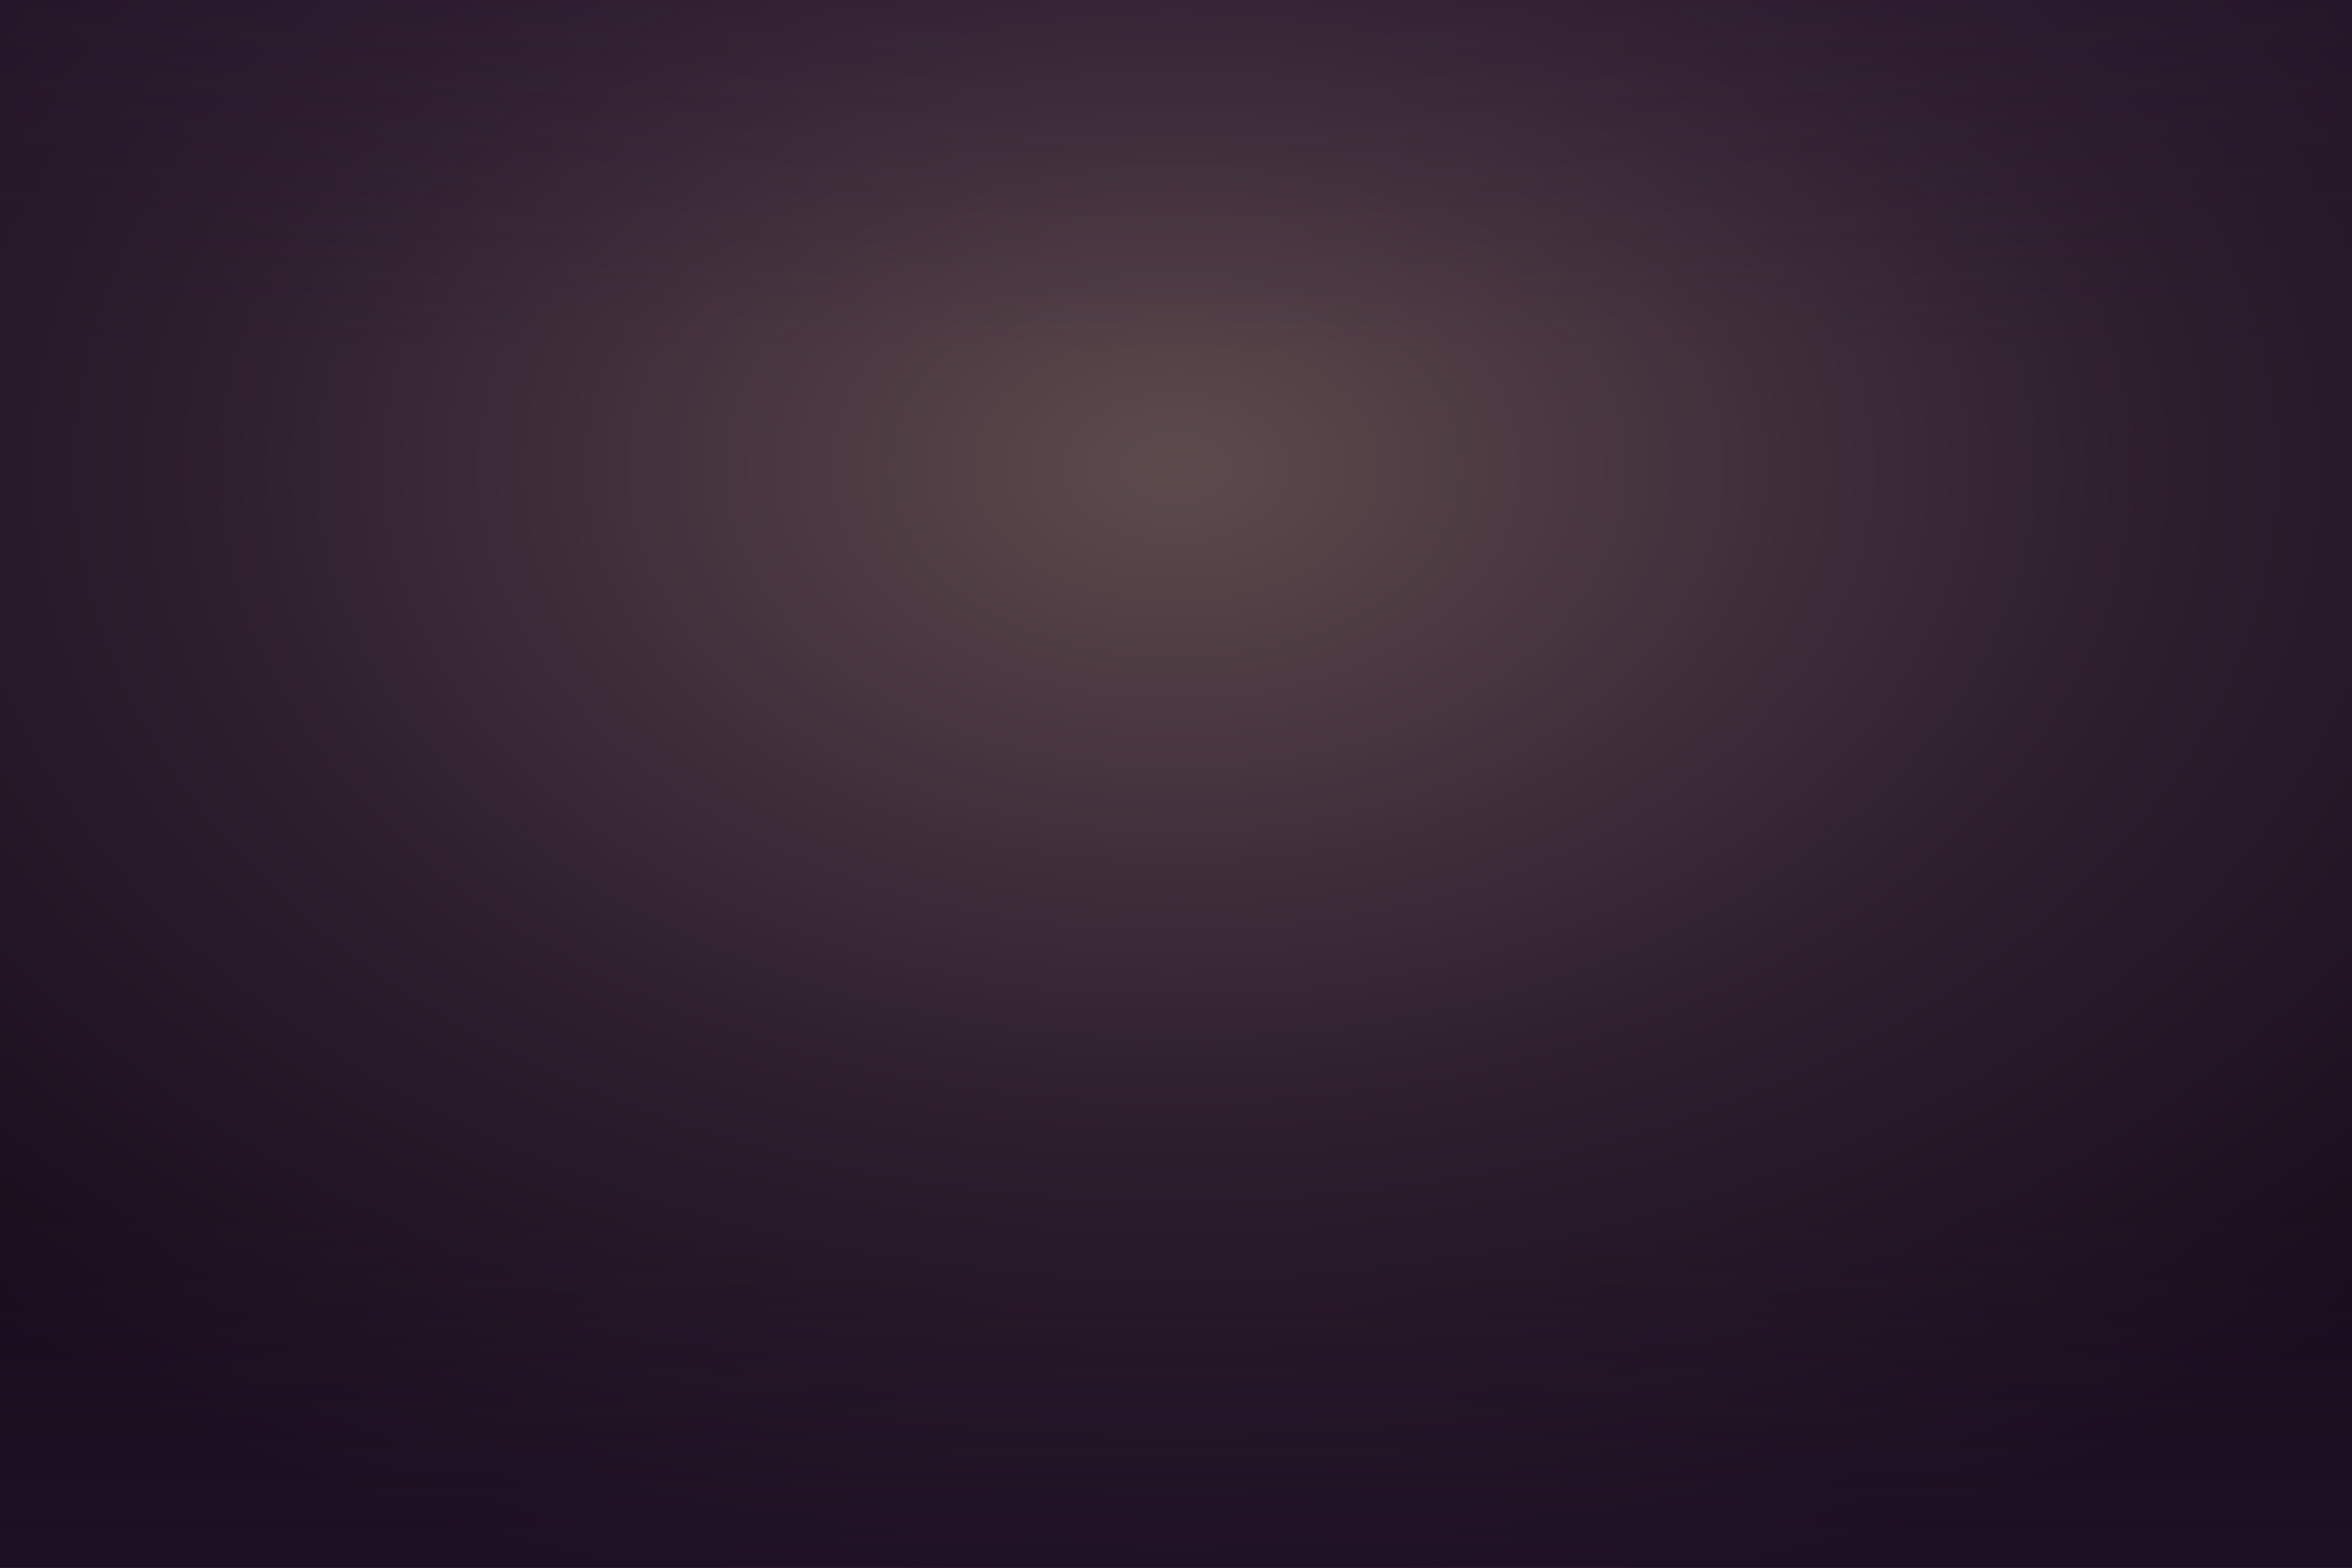
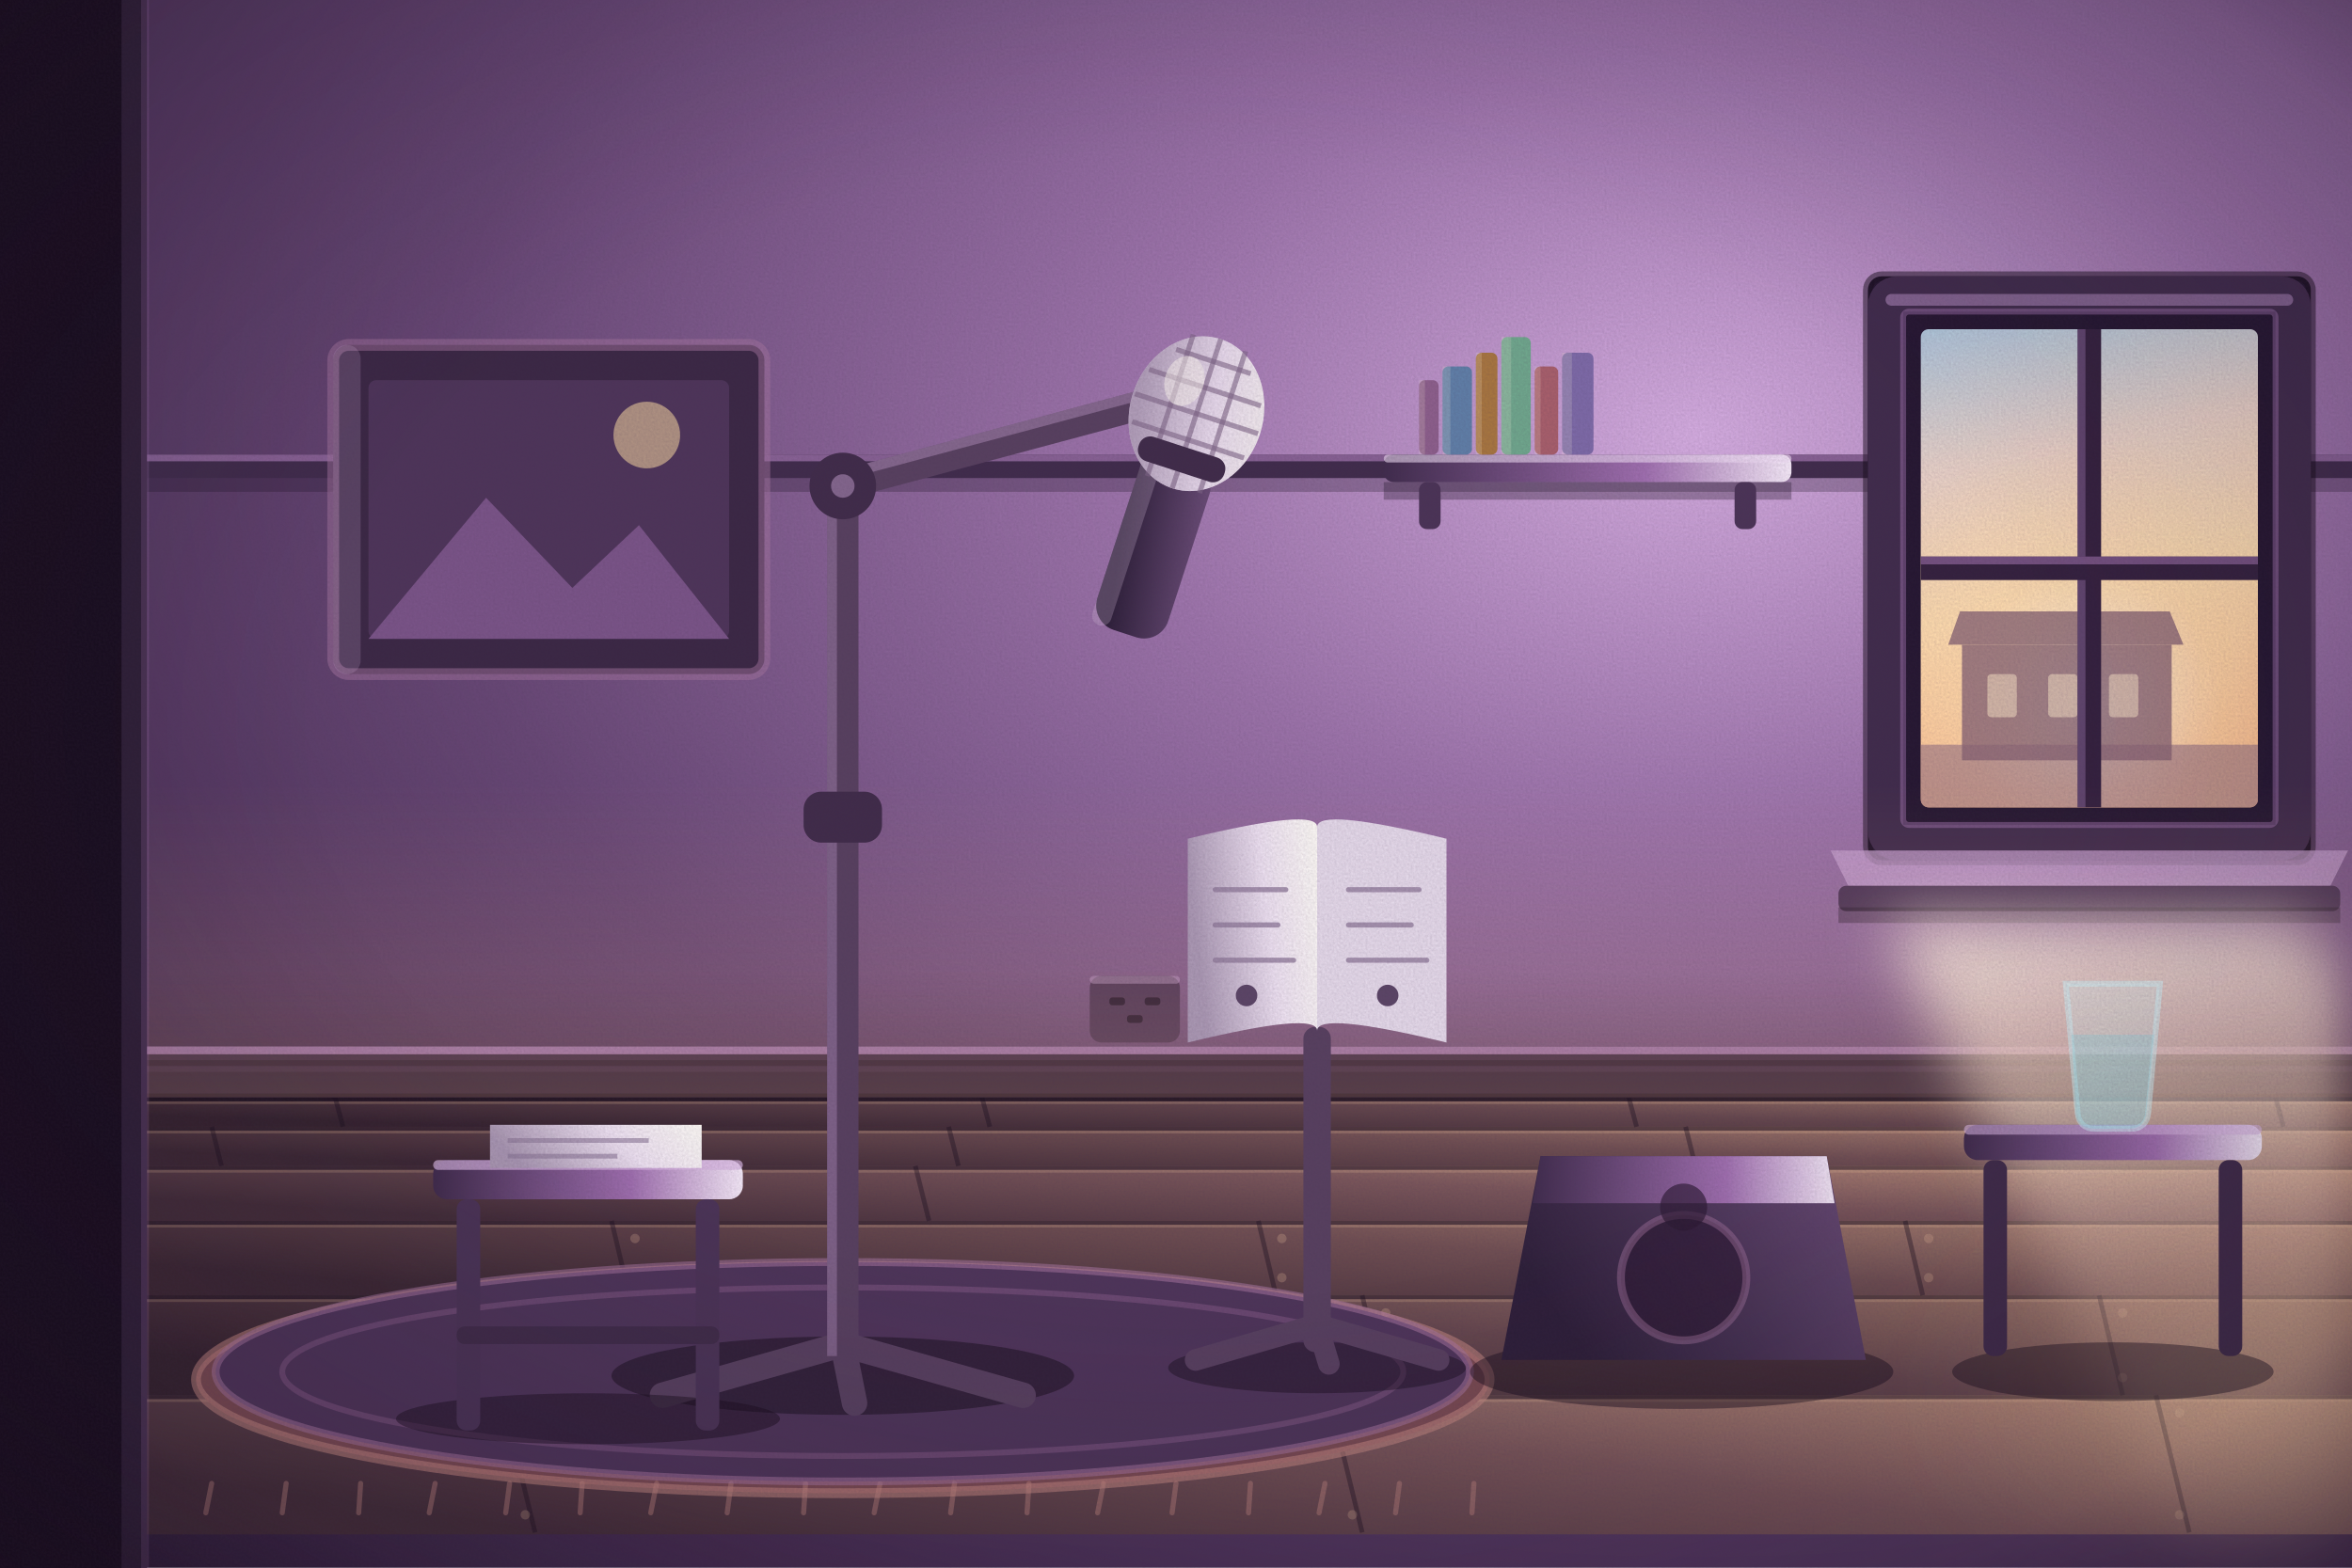
- <svg xmlns="http://www.w3.org/2000/svg" viewBox="0 0 1200 800" role="img" aria-label="A drawing of an open songbook on a stand, silhouetted against a tall window">
+ <svg xmlns="http://www.w3.org/2000/svg" viewBox="0 0 1200 800" role="img" aria-label="A drawing of a microphone on a boom stand in a music room, a music stand and a stool beside it and late afternoon light through the window">
  <defs>
-     <filter id="far" x="-16%" y="-16%" width="132%" height="132%" color-interpolation-filters="sRGB">
-       <feGaussianBlur stdDeviation="13" />
+     <radialGradient id="room" cx="0.72" cy="0.28" r="1.02">
+       <stop offset="0" stop-color="#d6aee2" />
+       <stop offset="0.24" stop-color="#9d74ab" />
+       <stop offset="0.52" stop-color="#674775" />
+       <stop offset="0.8" stop-color="#432b4f" />
+       <stop offset="1" stop-color="#2a1a34" />
+     </radialGradient>
+     <linearGradient id="wallFoot" x1="0" y1="0" x2="0" y2="1">
+       <stop offset="0" stop-color="#140a19" stop-opacity="0" />
+       <stop offset="1" stop-color="#140a19" stop-opacity="0.24" />
+     </linearGradient>
+     <linearGradient id="bdA" x1="1" y1="0" x2="0" y2="0.4">
+       <stop offset="0" stop-color="#b98d78" />
+       <stop offset="0.45" stop-color="#704f52" />
+       <stop offset="1" stop-color="#3b2733" />
+     </linearGradient>
+     <linearGradient id="bdB" x1="1" y1="0" x2="0" y2="0.4">
+       <stop offset="0" stop-color="#a87f6d" />
+       <stop offset="0.45" stop-color="#65474d" />
+       <stop offset="1" stop-color="#34222e" />
+     </linearGradient>
+     <linearGradient id="bdC" x1="1" y1="0" x2="0" y2="0.4">
+       <stop offset="0" stop-color="#c79a80" />
+       <stop offset="0.45" stop-color="#7a565a" />
+       <stop offset="1" stop-color="#422c38" />
+     </linearGradient>
+     <linearGradient id="sky" x1="0" y1="0" x2="0.15" y2="1">
+       <stop offset="0" stop-color="#a9c6de" />
+       <stop offset="0.3" stop-color="#e8cfc6" />
+       <stop offset="0.62" stop-color="#ffd9a8" />
+       <stop offset="1" stop-color="#ffb07a" />
+     </linearGradient>
+     <radialGradient id="sun" cx="0.5" cy="0.5" r="0.5">
+       <stop offset="0" stop-color="#fff9ec" stop-opacity="0.95" />
+       <stop offset="0.5" stop-color="#ffd9a8" stop-opacity="0.5" />
+       <stop offset="1" stop-color="#ffd9a8" stop-opacity="0" />
+     </radialGradient>
+     <linearGradient id="beam" x1="0.35" y1="0" x2="0.6" y2="1">
+       <stop offset="0" stop-color="#fff5e6" stop-opacity="0.8" />
+       <stop offset="0.5" stop-color="#ffd6bf" stop-opacity="0.3" />
+       <stop offset="1" stop-color="#ffd6bf" stop-opacity="0" />
+     </linearGradient>
+     <radialGradient id="spill" cx="0.5" cy="0.5" r="0.5">
+       <stop offset="0" stop-color="#ffdcae" stop-opacity="0.62" />
+       <stop offset="0.6" stop-color="#ffcfa0" stop-opacity="0.22" />
+       <stop offset="1" stop-color="#ffcfa0" stop-opacity="0" />
+     </radialGradient>
+     <linearGradient id="bounce" x1="0" y1="1" x2="0" y2="0">
+       <stop offset="0" stop-color="#ffbe8e" stop-opacity="0.2" />
+       <stop offset="1" stop-color="#ffbe8e" stop-opacity="0" />
+     </linearGradient>
+     <linearGradient id="litTop" x1="1" y1="0" x2="0" y2="0">
+       <stop offset="0" stop-color="#f7ecfa" />
+       <stop offset="0.36" stop-color="#a06fb0" />
+       <stop offset="1" stop-color="#3f2b4c" />
+     </linearGradient>
+     <linearGradient id="dark" x1="1" y1="0" x2="0" y2="0.4">
+       <stop offset="0" stop-color="#6b4d78" />
+       <stop offset="1" stop-color="#2c1e38" />
+     </linearGradient>
+     <linearGradient id="pale" x1="1" y1="0" x2="0" y2="0.2">
+       <stop offset="0" stop-color="#fffdf7" />
+       <stop offset="0.45" stop-color="#eee2f2" />
+       <stop offset="1" stop-color="#ab99b4" />
+     </linearGradient>
+     <radialGradient id="corner" cx="0.5" cy="0.46" r="0.78">
+       <stop offset="0.46" stop-color="#140a19" stop-opacity="0" />
+       <stop offset="0.8" stop-color="#140a19" stop-opacity="0.18" />
+       <stop offset="1" stop-color="#140a19" stop-opacity="0.56" />
+     </radialGradient>
+     <filter id="soft" x="-25%" y="-25%" width="150%" height="150%">
+       <feGaussianBlur stdDeviation="15" />
    </filter>
-     <filter id="near" x="-16%" y="-16%" width="132%" height="132%" color-interpolation-filters="sRGB">
-       <feGaussianBlur stdDeviation="3.4" />
+     <filter id="soft2" x="-30%" y="-30%" width="160%" height="160%">
+       <feGaussianBlur stdDeviation="34" />
    </filter>
-     <filter id="soft" x="-20%" y="-20%" width="140%" height="140%" color-interpolation-filters="sRGB">
-       <feGaussianBlur stdDeviation="9" />
+     <filter id="grain" x="0" y="0" width="100%" height="100%">
+       <feTurbulence type="fractalNoise" baseFrequency="0.82" numOctaves="3" seed="23" result="n" />
+       <feColorMatrix in="n" type="matrix" result="g" values="0 0 0 0 0.06  0 0 0 0 0.03  0 0 0 0 0.08  0.5 0.3 0.2 0 -0.2" />
    </filter>
-     <linearGradient id="wall" x1="0" y1="0" x2="0.3" y2="1">
-       <stop offset="0" stop-color="#35223f" />
-       <stop offset="0.6" stop-color="#2d1c37" />
-       <stop offset="1" stop-color="#2b1933" />
-     </linearGradient>
-     <linearGradient id="ground" x1="0" y1="0" x2="0" y2="1">
-       <stop offset="0" stop-color="#241429" />
-       <stop offset="1" stop-color="#2b1933" />
-     </linearGradient>
-     <linearGradient id="glass" x1="0" y1="0" x2="0.25" y2="1">
-       <stop offset="0" stop-color="#d5fbff" stop-opacity="0.5" />
-       <stop offset="1" stop-color="#ff98ae" stop-opacity="0.16" />
-     </linearGradient>
-     <linearGradient id="shaft" x1="0.5" y1="0" x2="0.5" y2="1">
-       <stop offset="0" stop-color="#ffe9cf" stop-opacity="0.2" />
-       <stop offset="0.55" stop-color="#ffdcc0" stop-opacity="0.05" />
-       <stop offset="1" stop-color="#ffdcc0" stop-opacity="0" />
-     </linearGradient>
-     <radialGradient id="bloom" cx="0.5" cy="0.5" r="0.5">
-       <stop offset="0" stop-color="#fff0dc" stop-opacity="0.26" />
-       <stop offset="0.55" stop-color="#ffd6bf" stop-opacity="0.09" />
-       <stop offset="1" stop-color="#ffd6bf" stop-opacity="0" />
-     </radialGradient>
-     <radialGradient id="warm" cx="0.5" cy="0.3" r="0.74">
-       <stop offset="0" stop-color="#ffdcb8" stop-opacity="0.3" />
-       <stop offset="0.55" stop-color="#ffc8d4" stop-opacity="0.1" />
-       <stop offset="1" stop-color="#ffc8d4" stop-opacity="0" />
-     </radialGradient>
-     <radialGradient id="focusglow" cx="0.5" cy="0.5" r="0.5">
-       <stop offset="0" stop-color="#ffd9c4" stop-opacity="0.5" />
-       <stop offset="1" stop-color="#ffd9c4" stop-opacity="0" />
-     </radialGradient>
-     <linearGradient id="settletop" x1="0" y1="0" x2="0" y2="1">
-       <stop offset="0" stop-color="#2b1933" stop-opacity="0.3" />
-       <stop offset="1" stop-color="#2b1933" stop-opacity="0" />
-     </linearGradient>
-     <linearGradient id="settlebottom" x1="0" y1="0" x2="0" y2="1">
-       <stop offset="0" stop-color="#2b1933" stop-opacity="0" />
-       <stop offset="1" stop-color="#2b1933" stop-opacity="0.34" />
-     </linearGradient>
  </defs>
  <style>
-     /* The same clock the three big rooms run, so a slice and a band read as
-        one building. */
-     .night { animation: night 9s ease-in-out infinite alternate; }
-     .warm { animation: warm 9s ease-in-out infinite alternate; }
-     .sun { animation: sun 9s ease-in-out infinite alternate; }
-     .beam { filter: blur(15px); animation: sun 9s ease-in-out infinite alternate, drift 31s ease-in-out infinite alternate; }
-     .bloom { filter: blur(11px); }
-     /* One object comes into focus, on the 6s beat the front desk bell set. */
-     .subject { filter: blur(3.4px); animation: subjectfocus 6s ease-in-out infinite; }
-     .subject-body { transform-box: fill-box; transform-origin: 50% 100%; animation: sway 6s ease-in-out infinite; }
-     .subject-glow { transform-box: fill-box; transform-origin: center; opacity: 0; animation: subjectglow 6s ease-in-out infinite; }
-     @keyframes night { from { opacity: 0.5; } to { opacity: 0.04; } }
-     @keyframes warm { from { opacity: 0; } to { opacity: 0.7; } }
-     @keyframes sun { from { opacity: 0.14; } to { opacity: 0.74; } }
-     @keyframes drift { from { transform: translateX(-16px); } to { transform: translateX(20px); } }
-     @keyframes subjectfocus {
-       0%, 44% { filter: blur(3.4px); } 56%, 76% { filter: blur(0px); } 92%, 100% { filter: blur(3.4px); }
-     }
-     @keyframes subjectglow {
-       0%, 46% { opacity: 0; transform: scale(0.76); } 58% { opacity: 1; transform: scale(1.1); }
-       84%, 100% { opacity: 0; transform: scale(0.76); }
-     }
-     @keyframes lift {
-       0%, 48% { transform: translateY(0) scale(1); } 60% { transform: translateY(-10px) scale(1.02); }
-       76% { transform: translateY(-4px) scale(1.008); } 90%, 100% { transform: translateY(0) scale(1); }
-     }
-     @keyframes sway {
-       0%, 48% { transform: rotate(0deg); } 60% { transform: rotate(-2.2deg); }
-       74% { transform: rotate(1.4deg); } 88%, 100% { transform: rotate(0deg); }
-     }
-     @keyframes crash {
-       0%, 46% { transform: translateY(0); } 56% { transform: translateY(16px); }
-       64% { transform: translateY(9px); } 72% { transform: translateY(14px); }
-       86%, 100% { transform: translateY(0); }
-     }
-     @keyframes breathe {
-       0%, 48% { transform: scale(1); } 60% { transform: scale(1.035); }
-       78% { transform: scale(1.012); } 92%, 100% { transform: scale(1); }
-     }
+     /* ------------------------------------------------------------------ *
+      * THE ROOM BREATHES. Owner, 25 September: ten times the animation.
+      * The rule every one of these obeys: position lives on an OUTER group,
+      * motion on an INNER one, because a CSS transform REPLACES the transform
+      * attribute rather than composing with it. Transform and opacity only,
+      * so the whole thing composites on the GPU and costs a town page nothing.
+      * ------------------------------------------------------------------ */
+ 
+     /* the light. A cloud crosses the sun once every half minute and the whole
+        room goes quiet with it, which is the single biggest thing in here. */
+     .cloud { animation: cloud 34s ease-in-out infinite; }
+     .glow { animation: glow 9s ease-in-out infinite alternate; }
+     .beamdrift { animation: beamdrift 29s ease-in-out infinite alternate; transform-box: fill-box; }
+     .shimmer { animation: shimmer 13s ease-in-out infinite alternate; }
+     .warmth { animation: warmth 34s ease-in-out infinite; }
+ 
+     /* dust. Twelve specks, each on its own clock, drifting as well as falling. */
+     .mote { transform-box: fill-box; opacity: 0; animation: mote 16s linear infinite; }
+     .mote-2 { animation-delay: -1.3s }  .mote-3 { animation-delay: -2.6s }
+     .mote-4 { animation-delay: -4s }    .mote-5 { animation-delay: -5.3s }
+     .mote-6 { animation-delay: -6.6s }  .mote-7 { animation-delay: -8s }
+     .mote-8 { animation-delay: -9.3s }  .mote-9 { animation-delay: -10.6s }
+     .mote-10 { animation-delay: -12s }  .mote-11 { animation-delay: -13.3s }
+     .mote-12 { animation-delay: -14.6s }
+     .drift { transform-box: fill-box; animation: drift 21s ease-in-out infinite alternate; }
+ 
+     /* green things, on two different clocks so they are not a chorus line */
+     .leaf { transform-box: fill-box; transform-origin: 50% 100%; animation: sway 7s ease-in-out infinite alternate; }
+     .leaf-2 { animation-delay: -2.4s } .leaf-3 { animation-delay: -4.8s }
+     .frond { transform-box: fill-box; transform-origin: 50% 100%; animation: draught 13s ease-in-out infinite alternate; }
+     .frond-2 { animation-delay: -2.1s; animation-duration: 15s }
+     .frond-3 { animation-delay: -4.2s; animation-duration: 17s }
+     .frond-4 { animation-delay: -6.3s; animation-duration: 14s }
+     .frond-5 { animation-delay: -8.4s; animation-duration: 16s }
+     .frond-6 { animation-delay: -10.5s; animation-duration: 18s }
+ 
+     /* notes, on a curve now rather than straight up, and on a 12s phrase */
+     .note { transform-box: fill-box; transform-origin: 50% 100%; opacity: 0; animation: note 12s ease-out infinite; }
+     .note-2 { animation-delay: 1.2s }  .note-3 { animation-delay: 2.6s }
+     .note-4 { animation-delay: 4.1s }  .note-5 { animation-delay: 5.4s }
+     .note-6 { animation-delay: 6.8s }  .note-7 { animation-delay: 8.2s }
+     .note-8 { animation-delay: 9.6s }
+ 
+     /* strings: the string itself wobbles, and a ghost behind it widens on the
+        attack, which is how a vibrating string reads without motion blur */
+     .string { transform-box: fill-box; transform-origin: 50% 50%; animation: strum 6s ease-out infinite; }
+     .string-2 { animation-delay: 0.06s } .string-3 { animation-delay: 0.12s }
+     .string-4 { animation-delay: 0.18s } .string-5 { animation-delay: 0.24s }
+     .string-6 { animation-delay: 0.3s }
+     .ghost { opacity: 0; animation: ghost 6s ease-out infinite; }
+     .ghost-2 { animation-delay: 0.06s } .ghost-3 { animation-delay: 0.12s }
+     .ghost-4 { animation-delay: 0.18s } .ghost-5 { animation-delay: 0.24s }
+     .ghost-6 { animation-delay: 0.3s }
+     .body { transform-box: fill-box; transform-origin: 50% 50%; animation: resonate 6s ease-out infinite; }
+ 
+     /* steam off a mug, bunting in a draught, birds a long way off */
+     .steam { animation: steam 5s ease-in-out infinite; transform-box: fill-box; transform-origin: 50% 100%; }
+     .steam-2 { animation-delay: 1.7s } .steam-3 { animation-delay: 3.3s }
+     .bunt { transform-box: fill-box; transform-origin: 50% 0%; animation: flutter 4s ease-in-out infinite alternate; }
+     .bunt-2 { animation-delay: -0.35s } .bunt-3 { animation-delay: -0.7s }
+     .bunt-4 { animation-delay: -1.05s } .bunt-5 { animation-delay: -1.4s }
+     .bunt-6 { animation-delay: -1.75s } .bunt-7 { animation-delay: -2.1s }
+     .bunt-8 { animation-delay: -2.45s } .bunt-9 { animation-delay: -2.8s }
+     .bunt-10 { animation-delay: -3.15s }
+     .bird { transform-box: fill-box; opacity: 0; animation: fly 23s ease-in-out infinite; }
+     .bird-2 { animation-delay: 2.6s } .bird-3 { animation-delay: 11s }
+ 
+     /* a clock that actually keeps time, one step a second */
+     .tick { transform-box: fill-box; transform-origin: 50% 100%; animation: tick 60s steps(60, end) infinite; }
+     /* paper lifting in the draught, a curtain edge, a page corner */
+     .page { transform-box: fill-box; transform-origin: 0% 100%; animation: lift 8s ease-in-out infinite alternate; }
+     /* a ring of sound leaving whatever is making it */
+     .ring { transform-box: fill-box; transform-origin: 50% 50%; opacity: 0; animation: ring 6s ease-out infinite; }
+     .ring-2 { animation-delay: 2s } .ring-3 { animation-delay: 4s }
+     /* a cymbal rocks on its stand long after it was hit; a drum head gives
+        under the stick and comes back */
+     .swing { transform-box: fill-box; transform-origin: 50% 40%; animation: swing 6s ease-out infinite; }
+     .swing-2 { animation-delay: 0.22s }
+     .head { transform-box: fill-box; transform-origin: 50% 50%; animation: head 6s ease-out infinite; }
+     .head-2 { animation-delay: 0.3s } .head-3 { animation-delay: 1.5s }
+     /* the keyboard plays a phrase rather than twitching at random */
+     .key { transform-box: fill-box; transform-origin: 50% 0%; animation: keypress 12s ease-in-out infinite; }
+     .boom { transform-box: fill-box; transform-origin: 8% 22%; animation: lean 11s ease-in-out infinite alternate; }
+     .page { transform-box: fill-box; transform-origin: 0% 100%; animation: lift 8s ease-in-out infinite alternate; }
+ 
+     @keyframes cloud {
+       0%, 34% { opacity: 1; }
+       46%, 58% { opacity: 0.38; }
+       72%, 100% { opacity: 1; }
+     }
+     @keyframes warmth {
+       0%, 34% { opacity: 0; }
+       46%, 58% { opacity: 0.22; }
+       72%, 100% { opacity: 0; }
+     }
+     @keyframes glow { from { opacity: 0.7; } to { opacity: 1; } }
+     @keyframes shimmer { from { opacity: 0.5; transform: scale(0.94); } to { opacity: 1; transform: scale(1.06); } }
+     @keyframes beamdrift { from { transform: translateX(-18px) skewX(-0.7deg); }
+                             to { transform: translateX(20px) skewX(0.8deg); } }
+     @keyframes note {
+       0% { opacity: 0; transform: translate(0,0) scale(0.6) rotate(0deg); }
+       6% { opacity: 0.95; }
+       40% { transform: translate(43px,-120px) scale(1.05) rotate(-9deg); }
+       70% { opacity: 0.6; }
+       100% { opacity: 0; transform: translate(-130px,-300px) scale(1.3) rotate(16deg); }
+     }
+     @keyframes mote {
+       0% { opacity: 0; transform: translate(0,0); }
+       12% { opacity: 0.6; }
+       50% { transform: translate(24px, 120px); }
+       88% { opacity: 0.34; }
+       100% { opacity: 0; transform: translate(-48px, 260px); }
+     }
+     @keyframes drift { from { transform: translate(-9px, 4px); } to { transform: translate(11px, -5px); } }
+     @keyframes sway { from { transform: rotate(-3deg) scaleY(0.99); } to { transform: rotate(3.2deg) scaleY(1.01); } }
+     @keyframes draught { from { transform: rotate(-2.6deg) translateY(2px); }
+                           to { transform: rotate(2.8deg) translateY(-3px); } }
+     @keyframes flutter { from { transform: rotate(-6deg); } to { transform: rotate(6.5deg); } }
+     @keyframes fly {
+       0%, 3% { opacity: 0; transform: translate(0,0); }
+       7% { opacity: 0.6; } 26% { opacity: 0.6; }
+       34%, 100% { opacity: 0; transform: translate(96px,-34px); }
+     }
+     @keyframes tick { from { transform: rotate(0deg); } to { transform: rotate(360deg); } }
+     @keyframes strum {
+       0%, 7% { transform: translateX(0); }
+       0.8% { transform: translateX(-3.2px); } 1.8% { transform: translateX(2.6px); }
+       2.8% { transform: translateX(-1.8px); } 4% { transform: translateX(1.1px); }
+       5.4% { transform: translateX(-0.5px); }
+       100% { transform: translateX(0); }
+     }
+     @keyframes ghost {
+       0% { opacity: 0; }
+       1% { opacity: 0.42; }
+       5% { opacity: 0.22; }
+       12%, 100% { opacity: 0; }
+     }
+     @keyframes resonate {
+       0%, 8% { transform: scale(1); }
+       1.5% { transform: scale(1.012); }
+       3.5% { transform: scale(0.995); }
+       6% { transform: scale(1.004); }
+       100% { transform: scale(1); }
+     }
+     @keyframes steam {
+       0% { opacity: 0; transform: translateY(0) scale(0.6) skewX(0deg); }
+       30% { opacity: 0.55; }
+       60% { transform: translateY(-22px) scale(1.05) skewX(7deg); }
+       100% { opacity: 0; transform: translateY(-44px) scale(1.5) skewX(-5deg); }
+     }
+     @keyframes lift { from { transform: skewX(0deg) translateY(0); }
+                        to { transform: skewX(-6deg) translateY(-3px); } }
+     @keyframes swing {
+       0%, 9% { transform: rotate(0deg); }
+       1% { transform: rotate(-3.4deg) translateY(-2px); }
+       3% { transform: rotate(2.4deg); }
+       5% { transform: rotate(-1.4deg); }
+       7% { transform: rotate(0.7deg); }
+       100% { transform: rotate(0deg); }
+     }
+     @keyframes head {
+       0%, 7% { transform: scale(1); }
+       1% { transform: scale(0.985); }
+       3% { transform: scale(1.008); }
+       5% { transform: scale(0.997); }
+       100% { transform: scale(1); }
+     }
+     @keyframes keypress {
+       0%, 4%, 100% { transform: translateY(0); }
+       1.6% { transform: translateY(4px); }
+     }
+     @keyframes ring {
+       0% { opacity: 0.5; transform: scale(0.25); }
+       70% { opacity: 0.12; }
+       100% { opacity: 0; transform: scale(2.6); }
+     }
+     @keyframes lean { from { transform: rotate(-0.8deg); } to { transform: rotate(0.9deg); } }
+     @keyframes lift { from { transform: skewX(0deg); } to { transform: skewX(-4deg); } }
    /* An image cannot be told by the page that embeds it, so the guard lives
-        in here, and every scene settles lit rather than dark. */
+        in here. Every scene settles lit, still, and with nothing missing. */
    @media (prefers-reduced-motion: reduce) {
-       .night, .warm, .sun, .beam, .subject, .subject-body, .subject-glow { animation: none; }
-       .night { opacity: 0.08; } .warm { opacity: 0.6; } .sun { opacity: 0.66; }
-       .subject-glow { opacity: 0; }
+       .cloud, .glow, .beamdrift, .shimmer, .warmth, .mote, .drift, .leaf, .frond,
+       .note, .string, .ghost, .body, .steam, .bunt, .bird, .tick, .page, .ring,
+       .swing, .head, .key, .boom, .page {
+         animation: none;
+       }
+       .glow { opacity: 0.94; } .shimmer { opacity: 0.8; } .cloud { opacity: 1; }
+       .note, .mote, .steam, .bird, .ring, .ghost, .warmth { opacity: 0; }
    }
  </style>
-   <rect width="1200" height="800" fill="url(#wall)" />
-   <rect y="640" width="1200" height="160" fill="url(#ground)" />
-   <g filter="url(#far)">
-     <rect width="1200" height="800" fill="url(#wall)" />
-     <rect y="640" width="1200" height="160" fill="url(#ground)" />
-     <rect x="300" y="30" width="600" height="600" rx="16" fill="url(#glass)" />
-     <g stroke="#1e1024" stroke-opacity="0.66" stroke-width="16">
-       <path d="M600 30V630M300 230H900M300 430H900" />
-     </g>
-     <rect x="300" y="30" width="600" height="600" rx="16" fill="none" stroke="#1e1024" stroke-opacity="0.5" stroke-width="18" />
-     <path d="M0 640H1200" stroke="#664c70" stroke-opacity="0.34" stroke-width="5" />
-     <path d="M300 630 H900 L1000 800 H200 Z" fill="#d5fbff" fill-opacity="0.05" />
-   </g>
-   <ellipse class="sun bloom" cx="600" cy="300" rx="460" ry="400" fill="url(#bloom)" />
-   <rect class="sun" x="300" y="30" width="600" height="600" rx="16" fill="#fff6e8" fill-opacity="0.26" />
-   <g filter="url(#near)">
-     <ellipse filter="url(#soft)" cx="600" cy="782" rx="220" ry="26" fill="#160c1b" fill-opacity="0.5" />
-     <path d="M600 470 V760" stroke="#1e1024" stroke-width="14" />
-     <path d="M510 782 L600 740 L690 782" fill="none" stroke="#1e1024" stroke-width="13" stroke-linecap="round" />
-   </g>
-   <g class="subject">
-     <ellipse class="subject-glow" cx="600" cy="400" rx="300" ry="220" fill="url(#focusglow)" />
-     <g class="subject-body">
-       <path d="M600 400 L376 356 L376 528 L600 496 Z" fill="#1e1024" fill-opacity="0.92" />
-       <path d="M600 400 L824 356 L824 528 L600 496 Z" fill="#241429" fill-opacity="0.92" />
-       <path d="M600 400 V496" stroke="#d8c1dd" stroke-opacity="0.34" stroke-width="4" />
-       <g stroke="#d8c1dd" stroke-opacity="0.26" stroke-width="4">
-         <path d="M410 392 H566M410 420 H566M410 448 H566M410 476 H566" />
-         <path d="M634 392 H790M634 420 H790M634 448 H790M634 476 H790" />
-       </g>
-       <path d="M600 400 L376 356M600 400 L824 356" fill="none" stroke="#f4eaf6" stroke-opacity="0.44" stroke-width="4" />
-     </g>
-   </g>
-   <rect class="night" width="1200" height="800" fill="#170c1c" />
-   <rect class="warm" width="1200" height="800" fill="url(#warm)" />
-   <rect width="1200" height="180" fill="url(#settletop)" />
-   <rect y="620" width="1200" height="180" fill="url(#settlebottom)" />
+   <rect width="1200" height="800" fill="url(#room)" />
+   <g>
+     <rect y="232" width="1200" height="12" fill="#3f2b4b" />
+     <rect y="232" width="1200" height="3.4" fill="#a97ab6" fill-opacity="0.68" />
+     <rect y="244" width="1200" height="7" fill="#160c1b" fill-opacity="0.26" />
+   </g>
+   <g>
+     <rect y="560" width="1200" height="16" fill="url(#bdB)" />
+     <rect y="560" width="1200" height="2" fill="#160c1b" fill-opacity="0.45" />
+     <rect y="562" width="1200" height="1.4" fill="#ffd2a8" fill-opacity="0.2" />
+     <rect y="575" width="1200" height="21" fill="url(#bdA)" />
+     <rect y="575" width="1200" height="2" fill="#160c1b" fill-opacity="0.45" />
+     <rect y="577" width="1200" height="1.4" fill="#ffd2a8" fill-opacity="0.2" />
+     <rect y="595" width="1200" height="29" fill="url(#bdC)" />
+     <rect y="595" width="1200" height="2" fill="#160c1b" fill-opacity="0.45" />
+     <rect y="597" width="1200" height="1.4" fill="#ffd2a8" fill-opacity="0.2" />
+     <rect y="623" width="1200" height="39" fill="url(#bdA)" />
+     <rect y="623" width="1200" height="2" fill="#160c1b" fill-opacity="0.45" />
+     <rect y="625" width="1200" height="1.4" fill="#ffd2a8" fill-opacity="0.2" />
+     <rect y="661" width="1200" height="52" fill="url(#bdB)" />
+     <rect y="661" width="1200" height="2" fill="#160c1b" fill-opacity="0.45" />
+     <rect y="663" width="1200" height="1.4" fill="#ffd2a8" fill-opacity="0.2" />
+     <rect y="712" width="1200" height="71" fill="url(#bdC)" />
+     <rect y="712" width="1200" height="2" fill="#160c1b" fill-opacity="0.45" />
+     <rect y="714" width="1200" height="1.4" fill="#ffd2a8" fill-opacity="0.2" />
+     <g stroke="#160c1b" stroke-opacity="0.38" stroke-width="2.4">
+       <path d="M171 560 175 575" />
+       <path d="M501 560 505 575" />
+       <path d="M831 560 835 575" />
+       <path d="M1161 560 1165 575" />
+       <path d="M108 575 113 595" />
+       <path d="M484 575 489 595" />
+       <path d="M860 575 865 595" />
+       <path d="M1236 575 1241 595" />
+       <path d="M45 595 52 623" />
+       <path d="M467 595 474 623" />
+       <path d="M889 595 896 623" />
+       <path d="M-18 623 -9 661" />
+       <path d="M312 623 321 661" />
+       <path d="M642 623 651 661" />
+       <path d="M972 623 981 661" />
+       <path d="M319 661 331 712" />
+       <path d="M695 661 707 712" />
+       <path d="M1071 661 1083 712" />
+       <path d="M256 712 273 782" />
+       <path d="M678 712 695 782" />
+       <path d="M1100 712 1117 782" />
+     </g>
+     <g fill="#ffd2a8" fill-opacity="0.22">
+       <circle cx="-6" cy="632" r="2.4" />
+       <circle cx="-6" cy="652" r="2.4" />
+       <circle cx="324" cy="632" r="2.4" />
+       <circle cx="324" cy="652" r="2.4" />
+       <circle cx="654" cy="632" r="2.4" />
+       <circle cx="654" cy="652" r="2.4" />
+       <circle cx="984" cy="632" r="2.4" />
+       <circle cx="984" cy="652" r="2.4" />
+       <circle cx="331" cy="670" r="2.4" />
+       <circle cx="331" cy="703" r="2.4" />
+       <circle cx="707" cy="670" r="2.4" />
+       <circle cx="707" cy="703" r="2.4" />
+       <circle cx="1083" cy="670" r="2.4" />
+       <circle cx="1083" cy="703" r="2.4" />
+       <circle cx="268" cy="721" r="2.4" />
+       <circle cx="268" cy="773" r="2.4" />
+       <circle cx="690" cy="721" r="2.4" />
+       <circle cx="690" cy="773" r="2.4" />
+       <circle cx="1112" cy="721" r="2.4" />
+       <circle cx="1112" cy="773" r="2.4" />
+     </g>
+   </g>
+   <g>
+     <rect y="496" width="1200" height="64" fill="url(#wallFoot)" />
+     <rect y="534" width="1200" height="26" fill="#3a2744" />
+     <rect y="534" width="1200" height="4" fill="#9a72a8" />
+     <rect y="541" width="1200" height="3" fill="#160c1b" fill-opacity="0.4" />
+     <rect y="547" width="1200" height="13" fill="#2e1f37" />
+     <rect y="558" width="1200" height="4" fill="#160c1b" fill-opacity="0.55" />
+   </g>
+   <g>
+     <rect x="953" y="141" width="226" height="298" rx="7" fill="#241630" />
+     <rect x="953" y="141" width="226" height="298" rx="7" fill="none" stroke="#160c1b" stroke-opacity="0.5" stroke-width="5" />
+     <clipPath id="vw">
+       <rect x="980" y="168" width="172" height="244" rx="4" />
+     </clipPath>
+     <g clip-path="url(#vw)">
+       <rect x="980" y="168" width="172" height="244" fill="url(#sky)" />
+       <circle class="shimmer" cx="1066" cy="358" r="134" fill="url(#sun)" />
+       <path d="M980 380 H1152 V412 H980 Z" fill="#8a6478" fill-opacity="0.6" />
+       <g fill="#7d5768" fill-opacity="0.8">
+         <rect x="1001" y="329" width="107" height="59" />
+         <path d="M994 329 h120 l-7 -17 h-107 Z" />
+       </g>
+       <g fill="#ffe9c8" fill-opacity="0.52">
+         <rect x="1014" y="344" width="15" height="22" rx="2" />
+         <rect x="1045" y="344" width="15" height="22" rx="2" />
+         <rect x="1076" y="344" width="15" height="22" rx="2" />
+       </g>
+       <g stroke="#7d5768" stroke-opacity="0.66" stroke-width="2.6" fill="none" stroke-linecap="round">
+         <g transform="translate(1014 217)">
+           <g class="bird">
+             <path d="M0 0 q5 -5 10 0 q5 -5 10 0" />
+           </g>
+         </g>
+         <g transform="translate(1056 239)">
+           <g class="bird bird-2">
+             <path d="M0 0 q4 -4 8 0 q4 -4 8 0" />
+           </g>
+         </g>
+       </g>
+       <rect x="980" y="168" width="172" height="244" fill="#fff6e2" fill-opacity="0.1" />
+     </g>
+     <rect x="1060.0" y="168" width="12" height="244" fill="#33203d" />
+     <rect x="1060.0" y="168" width="4" height="244" fill="#8e6aa0" fill-opacity="0.5" />
+     <rect x="980" y="284.0" width="172" height="12" fill="#33203d" />
+     <rect x="980" y="284.0" width="172" height="4" fill="#a97ab6" fill-opacity="0.55" />
+     <rect x="962" y="150" width="208" height="280" rx="6" fill="none" stroke="#3f2b4b" stroke-width="18" />
+     <rect x="971" y="159" width="190" height="262" rx="3" fill="none" stroke="#a97ab6" stroke-opacity="0.44" stroke-width="3" />
+     <rect x="962" y="150" width="208" height="6" rx="3" fill="#c49ad2" fill-opacity="0.5" />
+     <path d="M934 434 h264 l-10 20 h-244 Z" fill="#c8a3d3" fill-opacity="0.72" />
+     <rect x="938" y="452" width="256" height="13" rx="4" fill="#4a3356" />
+     <rect x="938" y="463" width="256" height="8" fill="#160c1b" fill-opacity="0.34" />
+   </g>
+   <g>
+     <rect x="706" y="232" width="208" height="14" rx="5" fill="url(#litTop)" />
+     <rect x="706" y="232" width="208" height="4" rx="2" fill="#f2e0f7" fill-opacity="0.6" />
+     <rect x="706" y="246" width="208" height="9" fill="#160c1b" fill-opacity="0.3" />
+     <g fill="#4a3356">
+       <rect x="724" y="246" width="11" height="24" rx="4" />
+       <rect x="885" y="246" width="11" height="24" rx="4" />
+     </g>
+   </g>
+   <g>
+     <rect x="724" y="194" width="10" height="38" rx="3" fill="#8d5f8c" />
+     <rect x="724" y="194" width="3" height="38" fill="#fff6e2" fill-opacity="0.18" />
+     <rect x="736" y="187" width="15" height="45" rx="3" fill="#5f7fa8" />
+     <rect x="736" y="187" width="4" height="45" fill="#fff6e2" fill-opacity="0.18" />
+     <rect x="753" y="180" width="11" height="52" rx="3" fill="#a8763f" />
+     <rect x="753" y="180" width="3" height="52" fill="#fff6e2" fill-opacity="0.18" />
+     <rect x="766" y="172" width="15" height="60" rx="3" fill="#6fa88d" />
+     <rect x="766" y="172" width="5" height="60" fill="#fff6e2" fill-opacity="0.18" />
+     <rect x="783" y="187" width="12" height="45" rx="3" fill="#a85f6b" />
+     <rect x="783" y="187" width="3" height="45" fill="#fff6e2" fill-opacity="0.18" />
+     <rect x="797" y="180" width="16" height="52" rx="3" fill="#7d6aa8" />
+     <rect x="797" y="180" width="5" height="52" fill="#fff6e2" fill-opacity="0.18" />
+   </g>
+   <g>
+     <rect x="556" y="498" width="46" height="34" rx="6" fill="#4a3356" />
+     <rect x="556" y="498" width="46" height="4" rx="2" fill="#c8a3d3" fill-opacity="0.44" />
+     <g fill="#241630">
+       <rect x="566" y="509" width="8" height="4" rx="1.5" />
+       <rect x="584" y="509" width="8" height="4" rx="1.5" />
+       <rect x="575" y="518" width="8" height="4" rx="1.5" />
+     </g>
+   </g>
+   <g class="cloud">
+     <g class="beamdrift" filter="url(#soft)">
+       <path class="glow" d="M962 470 L1170 470 L1500 810 L1127 810 Z" fill="url(#beam)" />
+     </g>
+     <ellipse class="glow" filter="url(#soft2)" cx="1284" cy="710" rx="300" ry="112" fill="url(#spill)" />
+     <rect y="400" width="1200" height="160" fill="url(#bounce)" />
+   </g>
+   <rect class="warmth" width="1200" height="810" fill="#26203f" opacity="0" />
+   <g>
+     <ellipse cx="430" cy="704" rx="330" ry="58" fill="#7a4a52" />
+     <ellipse cx="430" cy="704" rx="330" ry="58" fill="none" stroke="#c98a84" stroke-width="5" stroke-opacity="0.55" />
+     <ellipse cx="430" cy="704" rx="294" ry="44" fill="none" stroke="#c98a84" stroke-width="3" stroke-opacity="0.4" />
+     <ellipse cx="430" cy="704" rx="258" ry="31" fill="none" stroke="#c98a84" stroke-width="2.4" stroke-opacity="0.3" />
+     <g stroke="#c98a84" stroke-width="2.6" stroke-opacity="0.42" stroke-linecap="round">
+       <path d="M108 757 l-3 15" />
+       <path d="M146 757 l-2 15" />
+       <path d="M184 757 l-1 15" />
+       <path d="M222 757 l-3 15" />
+       <path d="M260 757 l-2 15" />
+       <path d="M297 757 l-1 15" />
+       <path d="M335 757 l-3 15" />
+       <path d="M373 757 l-2 15" />
+       <path d="M411 757 l-1 15" />
+       <path d="M449 757 l-3 15" />
+       <path d="M487 757 l-2 15" />
+       <path d="M525 757 l-1 15" />
+       <path d="M563 757 l-3 15" />
+       <path d="M600 757 l-2 15" />
+       <path d="M638 757 l-1 15" />
+       <path d="M676 757 l-3 15" />
+       <path d="M714 757 l-2 15" />
+       <path d="M752 757 l-1 15" />
+     </g>
+   </g>
+   <g>
+     <rect x="170" y="176" width="220" height="168" rx="8" fill="#3a2744" />
+     <rect x="170" y="176" width="220" height="168" rx="8" fill="none" stroke="#a5749f" stroke-width="6" stroke-opacity="0.5" />
+     <rect x="188" y="194" width="184" height="132" rx="4" fill="#4d3459" />
+     <path d="M188 326 L248 254 L292 300 L326 268 L372 326 Z" fill="#7a5488" />
+     <circle cx="330" cy="222" r="17" fill="#ffe0a3" fill-opacity="0.55" />
+     <rect x="170" y="176" width="14" height="168" rx="7" fill="#d8b6e2" fill-opacity="0.2" />
+   </g>
+   <g>
+     <ellipse cx="430" cy="700" rx="320" ry="56" fill="#4d3459" />
+     <ellipse cx="430" cy="700" rx="320" ry="56" fill="none" stroke="#a5749f" stroke-width="4" stroke-opacity="0.55" />
+     <ellipse cx="430" cy="700" rx="286" ry="43" fill="none" stroke="#8d5f8c" stroke-width="3" stroke-opacity="0.45" />
+   </g>
+   <g>
+     <ellipse cx="858" cy="700" rx="108" ry="19" fill="#160c1b" fill-opacity="0.46" />
+     <path d="M766 694 L786 590 h146 l20 104 z" fill="url(#dark)" />
+     <path d="M786 590 h146 l4 24 h-154 z" fill="url(#litTop)" />
+     <g fill="#2b1933" fill-opacity="0.7">
+       <circle cx="859" cy="652" r="32" />
+     </g>
+     <circle cx="859" cy="652" r="32" fill="none" stroke="#a5749f" stroke-width="4" stroke-opacity="0.45" />
+     <circle cx="859" cy="616" r="12" fill="#2b1933" fill-opacity="0.66" />
+   </g>
+   <g>
+     <ellipse cx="430" cy="702" rx="118" ry="20" fill="#160c1b" fill-opacity="0.5" />
+     <g stroke="#57405f" stroke-width="13" stroke-linecap="round">
+       <path d="M430 686 L338 712M430 686 L522 712M430 686 L436 716" />
+     </g>
+     <rect x="422" y="250" width="16" height="442" rx="8" fill="#57405f" />
+     <rect x="422" y="250" width="5" height="442" fill="#c8a3d3" fill-opacity="0.34" />
+     <rect x="410" y="404" width="40" height="26" rx="9" fill="#3f2b49" />
+     <g class="boom">
+       <rect x="430" y="240" width="192" height="15" rx="7" transform="rotate(-15 430 248)" fill="#57405f" />
+       <rect x="430" y="240" width="192" height="5" rx="2.5" transform="rotate(-15 430 248)" fill="#c8a3d3" fill-opacity="0.4" />
+       <circle cx="430" cy="248" r="17" fill="#3f2b49" />
+       <circle cx="430" cy="248" r="6" fill="#c8a3d3" fill-opacity="0.5" />
+       <g transform="translate(616 194) rotate(18)">
+         <rect x="-19" y="42" width="38" height="94" rx="13" fill="url(#dark)" />
+         <rect x="-19" y="42" width="10" height="94" rx="5" fill="#d8c1dd" fill-opacity="0.26" />
+         <ellipse cx="0" cy="18" rx="34" ry="40" fill="#cbb9d2" />
+         <ellipse cx="0" cy="18" rx="34" ry="40" fill="url(#pale)" fill-opacity="0.8" />
+         <g stroke="#7d6486" stroke-width="2.6" stroke-opacity="0.6">
+           <path d="M-30 4 h60M-33 18 h66M-30 32 h60M-20 -10 h40" />
+           <path d="M-14 -20 V56M0 -22 V58M14 -20 V56" />
+         </g>
+         <ellipse cx="-11" cy="4" rx="10" ry="13" fill="#fffbf3" fill-opacity="0.5" />
+         <rect x="-23" y="36" width="46" height="13" rx="6" fill="#3f2b49" />
+         <g fill="none" stroke="#ff98ae" stroke-width="3">
+           <circle class="ring" cx="0" cy="14" r="46" />
+           <circle class="ring ring-2" cx="0" cy="14" r="46" />
+           <circle class="ring ring-3" cx="0" cy="14" r="46" />
+         </g>
+       </g>
+     </g>
+   </g>
+   <g>
+     <ellipse cx="672" cy="698" rx="76" ry="13" fill="#160c1b" fill-opacity="0.44" />
+     <rect x="665" y="524" width="14" height="166" rx="6" fill="#57405f" />
+     <g stroke="#57405f" stroke-width="11" stroke-linecap="round">
+       <path d="M672 676 L610 694M672 676 L734 694M672 676 L678 696" />
+     </g>
+     <g>
+       <path d="M606 428 q66.0 -16 66.0 -6 v104 q0 -10 -66.0 6 z" fill="url(#pale)" />
+       <path d="M738 428 q-66.0 -16 -66.0 -6 v104 q0 -10 66.0 6 z" fill="#e6dbeb" />
+       <g stroke="#8d7898" stroke-width="2.6" stroke-linecap="round" stroke-opacity="0.75">
+         <path d="M620 454 h36.0M620 472 h32.0M620 490 h40.0" />
+         <path d="M688.0 454 h36.0M688.0 472 h32.0M688.0 490 h40.0" />
+       </g>
+       <g fill="#5b4566">
+         <circle cx="636" cy="508" r="5.5" />
+         <circle cx="708" cy="508" r="5.5" />
+       </g>
+     </g>
+   </g>
+   <g>
+     <ellipse cx="300" cy="724" rx="97.96" ry="13" fill="#160c1b" fill-opacity="0.46" />
+     <rect x="221.0" y="592" width="158" height="20" rx="7" fill="url(#litTop)" />
+     <rect x="221.0" y="592" width="158" height="5" rx="2.5" fill="#d8b6e2" fill-opacity="0.7" />
+     <g fill="#4a3356">
+       <rect x="233.0" y="612" width="12" height="118" rx="5" />
+       <rect x="355.0" y="612" width="12" height="118" rx="5" />
+     </g>
+     <rect x="233.0" y="676.9" width="134" height="9" rx="4" fill="#3f2b49" />
+   </g>
+   <g>
+     <ellipse cx="1078" cy="700" rx="82" ry="15" fill="#160c1b" fill-opacity="0.44" />
+     <rect x="1002" y="574" width="152" height="18" rx="7" fill="url(#litTop)" />
+     <rect x="1002" y="574" width="152" height="5" rx="2.5" fill="#d8b6e2" fill-opacity="0.6" />
+     <g fill="#3f2b49">
+       <rect x="1012" y="592" width="12" height="100" rx="5" />
+       <rect x="1132" y="592" width="12" height="100" rx="5" />
+     </g>
+     <path d="M1054 502 h48 l-6 66 q-1 8 -9 8 h-18 q-8 0 -9 -8 z" fill="#d5fbff" fill-opacity="0.26" />
+     <path d="M1054 502 h48 l-6 66 q-1 8 -9 8 h-18 q-8 0 -9 -8 z" fill="none" stroke="#d5fbff" stroke-width="3" stroke-opacity="0.5" />
+     <path d="M1057 528 h42 l-4 40 q-1 8 -9 8 h-18 q-8 0 -9 -8 z" fill="#8fd8e4" fill-opacity="0.34" />
+   </g>
+   <g transform="translate(250 574)">
+     <g class="page">
+       <path d="M0 0 h108 v22 h-108 z" fill="url(#pale)" />
+       <g stroke="#8d7898" stroke-width="2.4" stroke-opacity="0.6">
+         <path d="M9 8 h72M9 16 h56" />
+       </g>
+     </g>
+   </g>
+   <g class="drift" fill="#fff6e2">
+     <circle class="mote" cx="910" cy="360" r="3.5" />
+     <circle class="mote mote-2" cx="851" cy="388" r="2.8" />
+     <circle class="mote mote-3" cx="884" cy="312" r="2.3" />
+     <circle class="mote mote-4" cx="915" cy="404" r="3.4" />
+     <circle class="mote mote-5" cx="815" cy="349" r="3.2" />
+     <circle class="mote mote-6" cx="943" cy="323" r="1.8" />
+     <circle class="mote mote-7" cx="859" cy="434" r="3.1" />
+     <circle class="mote mote-8" cx="837" cy="287" r="3.4" />
+     <circle class="mote mote-9" cx="976" cy="390" r="2.4" />
+     <circle class="mote mote-10" cx="778" cy="398" r="2.7" />
+     <circle class="mote mote-11" cx="930" cy="265" r="3.5" />
+     <circle class="mote mote-12" cx="920" cy="466" r="2.9" />
+   </g>
+   <g fill="#ff98ae" fill-opacity="0.92">
+     <g transform="translate(690 330)">
+       <g class="note">
+         <ellipse cx="0" cy="0" rx="9" ry="7" transform="rotate(-18)" />
+         <path d="M8 -3 V-30" stroke="#ff98ae" stroke-width="3.2" stroke-linecap="round" />
+       </g>
+     </g>
+     <g transform="translate(748 286)">
+       <g class="note note-2">
+         <ellipse cx="0" cy="0" rx="9" ry="7" transform="rotate(-18)" />
+         <path d="M8 -3 V-30" stroke="#ff98ae" stroke-width="3.2" stroke-linecap="round" />
+       </g>
+     </g>
+     <g transform="translate(636 308)">
+       <g class="note note-3">
+         <ellipse cx="0" cy="0" rx="9" ry="7" transform="rotate(-18)" />
+         <path d="M8 -3 V-30" stroke="#ff98ae" stroke-width="3.2" stroke-linecap="round" />
+       </g>
+     </g>
+     <g transform="translate(796 344)">
+       <g class="note note-4">
+         <ellipse cx="0" cy="0" rx="9" ry="7" transform="rotate(-18)" />
+         <path d="M8 -3 V-30" stroke="#ff98ae" stroke-width="3.2" stroke-linecap="round" />
+       </g>
+     </g>
+   </g>
+   <g>
+     <rect x="-20" y="-20" width="86" height="840" fill="#180d1e" />
+     <rect x="62" y="-20" width="13" height="840" fill="#2e1f37" />
+     <rect x="72" y="-20" width="4" height="840" fill="#a97ab6" fill-opacity="0.22" />
+   </g>
+   <rect width="1200" height="800" fill="url(#corner)" />
+   <rect width="1200" height="800" filter="url(#grain)" opacity="0.26" />
</svg>
